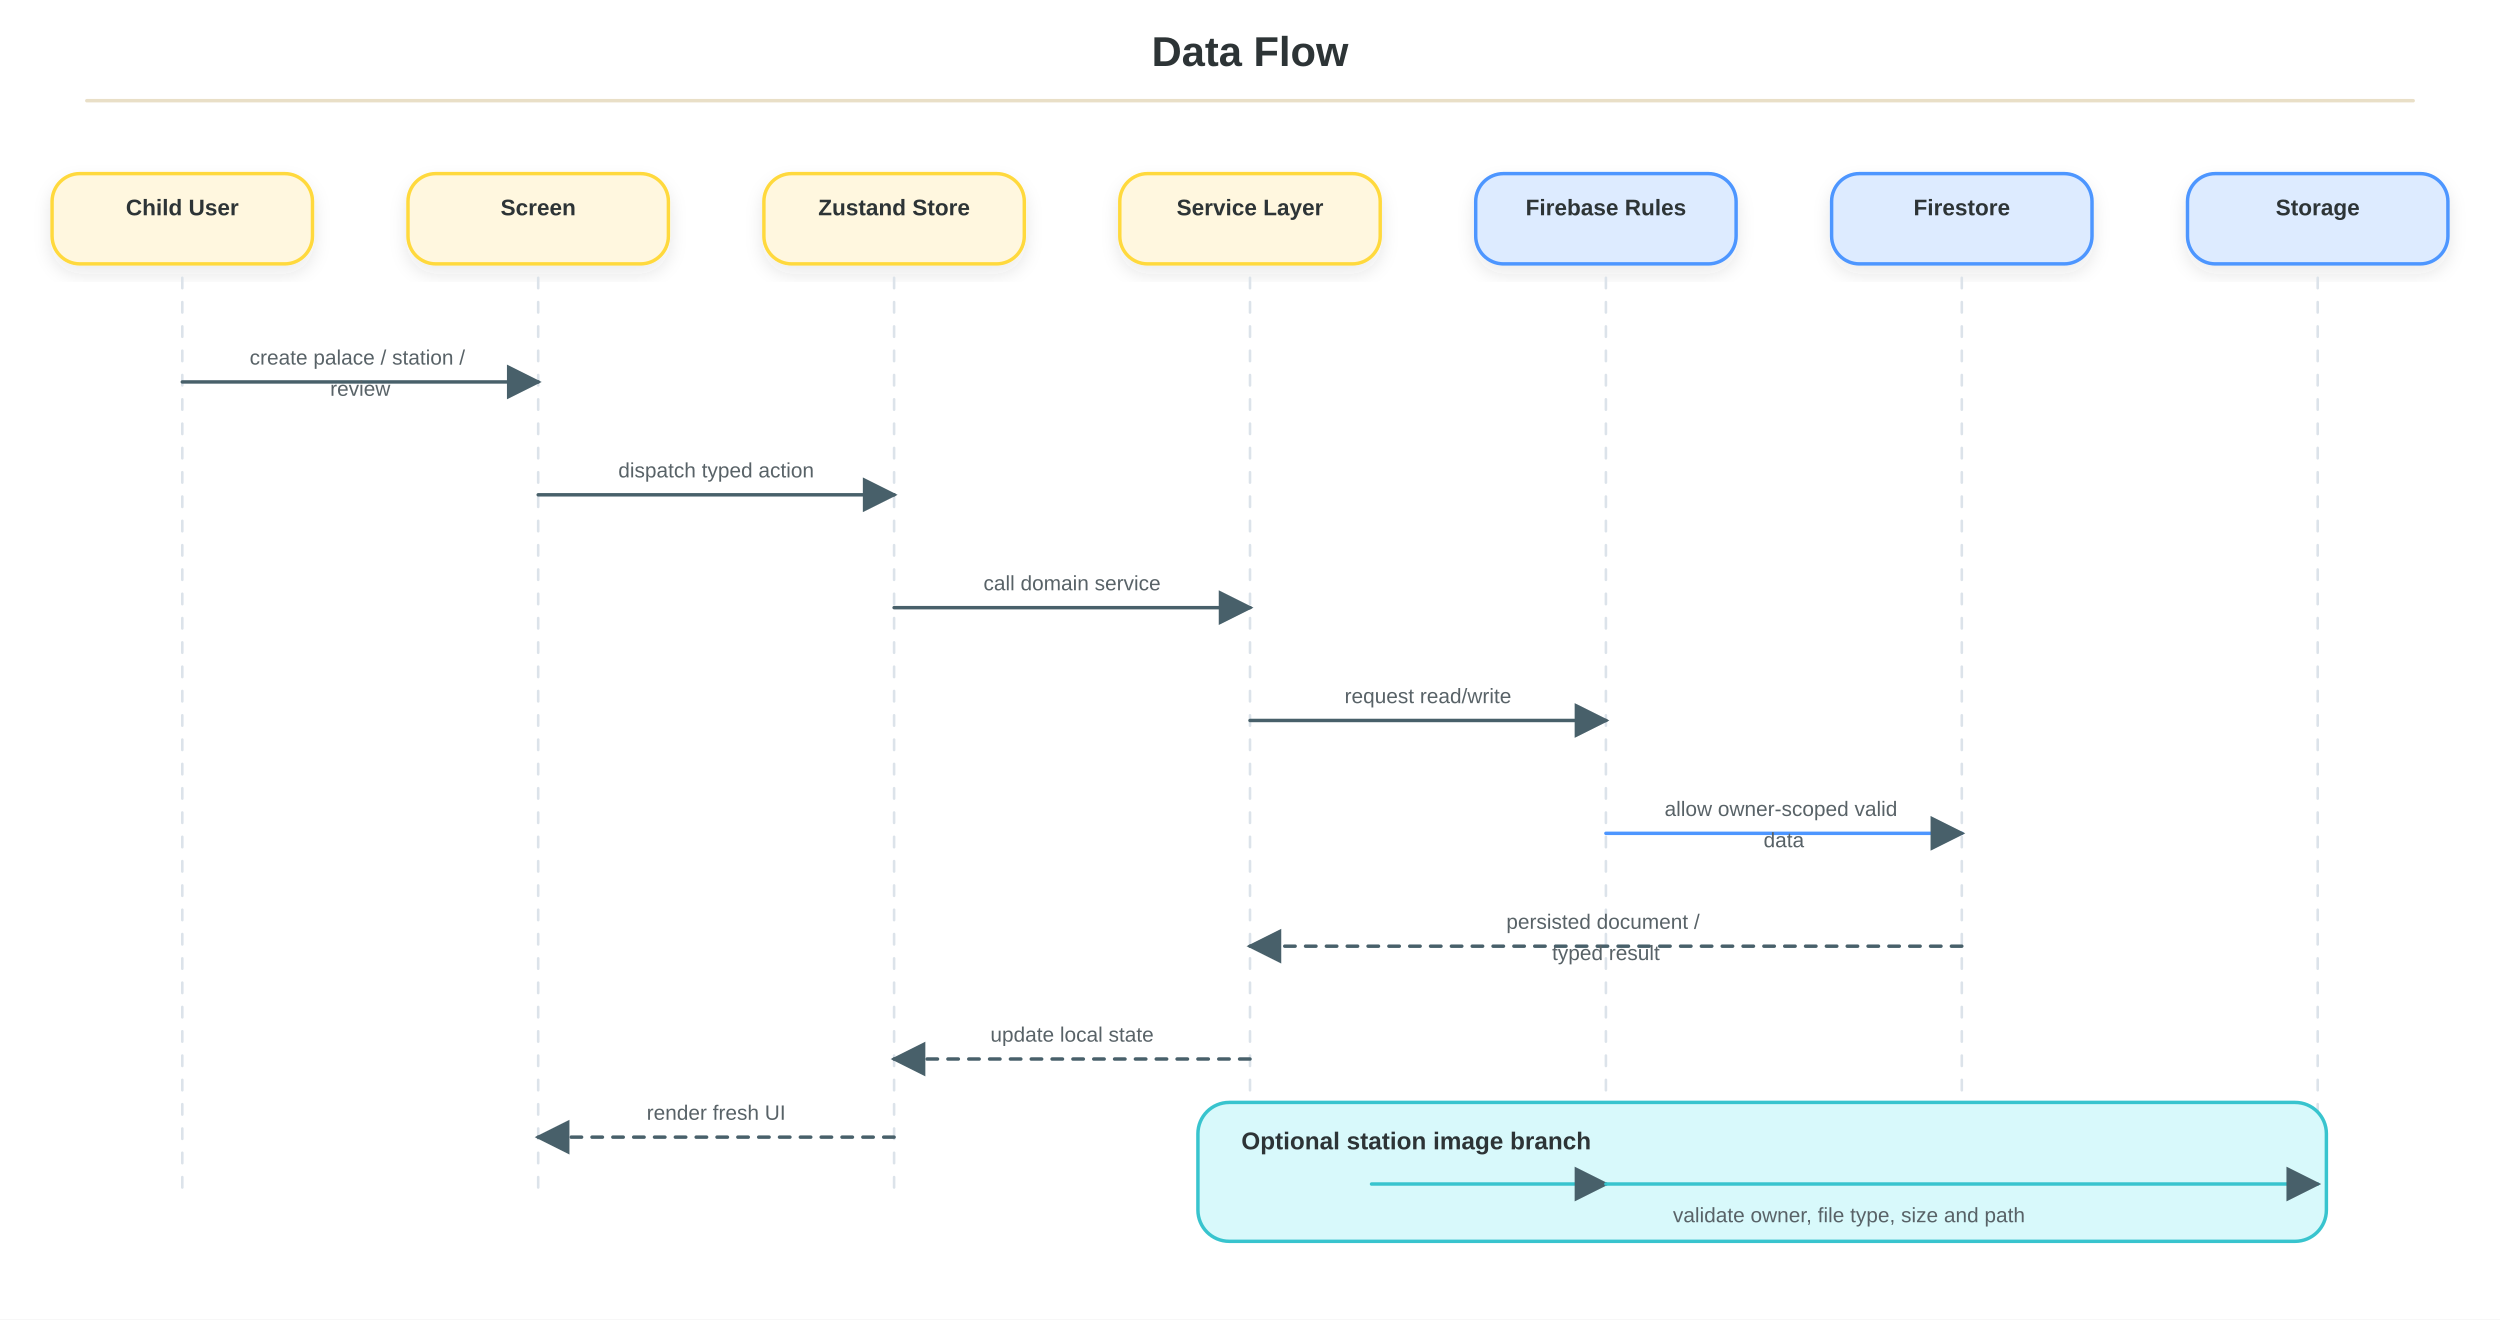
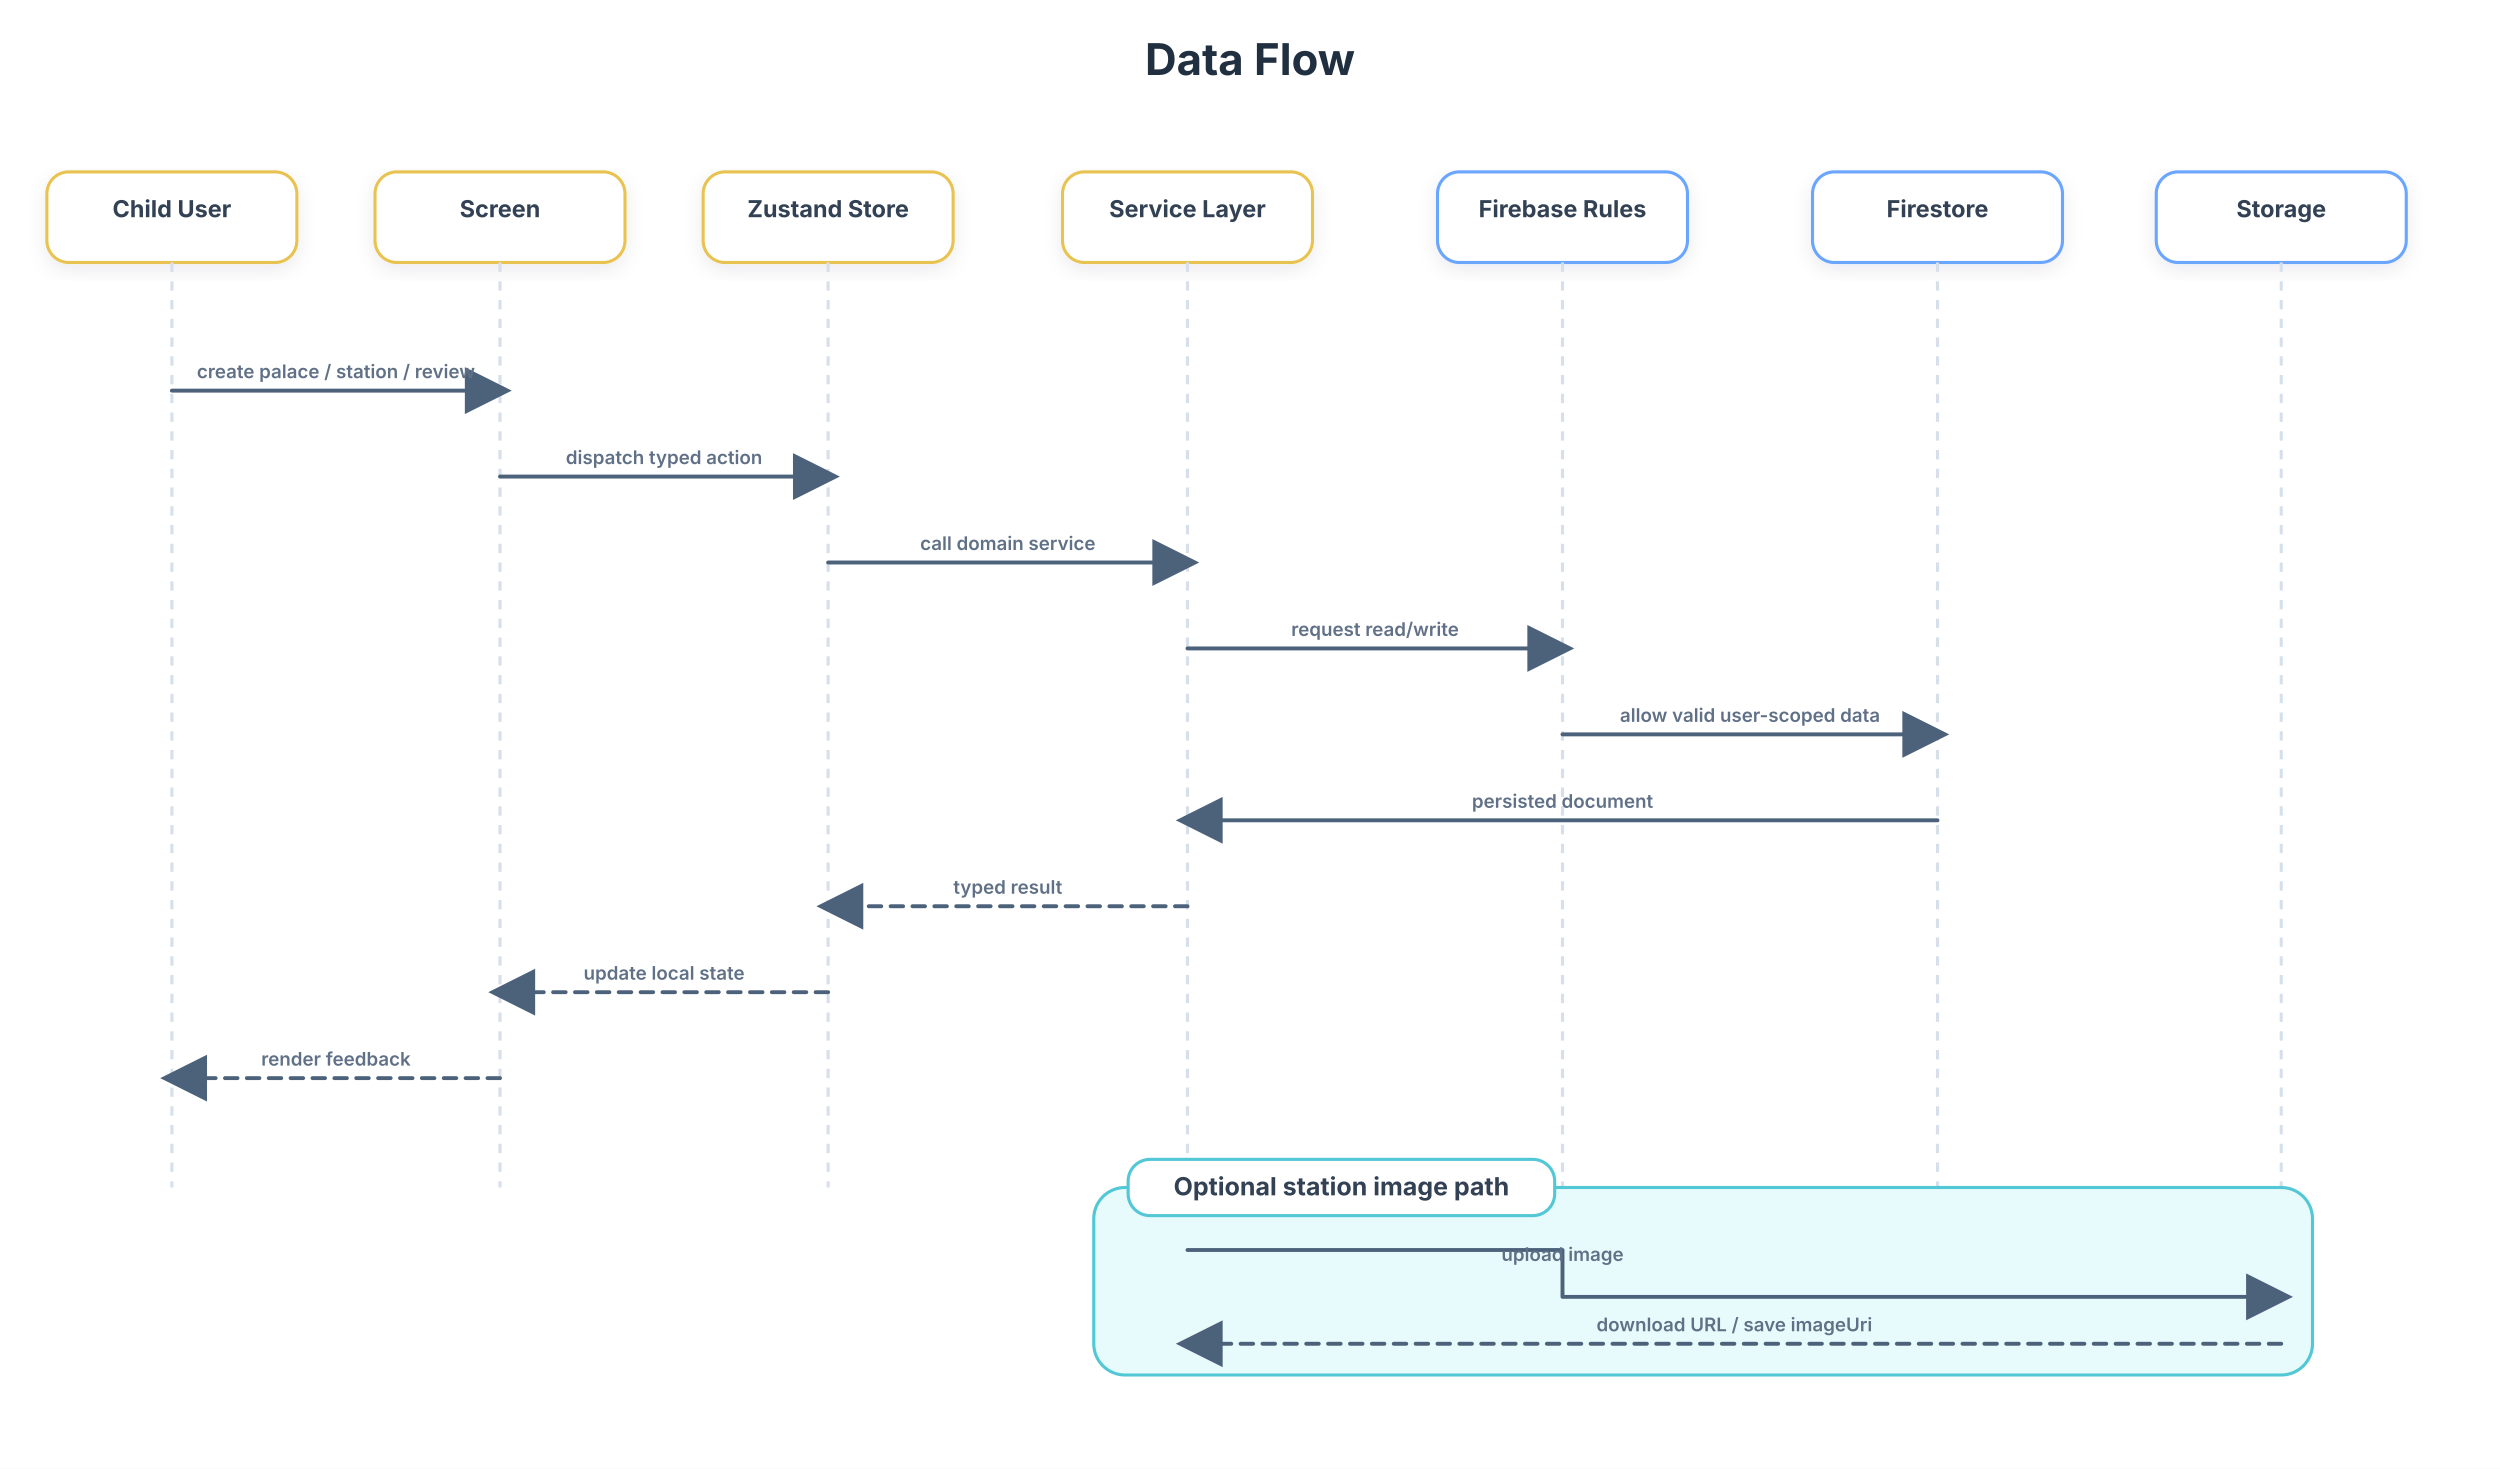
- <svg xmlns="http://www.w3.org/2000/svg" width="1440" height="760" viewBox="0 0 1440 760" role="img" aria-labelledby="title desc">
+ <svg xmlns="http://www.w3.org/2000/svg" width="1600" height="940" viewBox="0 0 1600 940" role="img" aria-label="Data Flow">
  <defs>
-     <marker id="arrow" markerWidth="12" markerHeight="12" refX="10" refY="6" orient="auto" markerUnits="strokeWidth">
-       <path d="M 1 1 L 11 6 L 1 11 z" fill="#48606A" />
+     <marker id="arrow" markerWidth="12" markerHeight="12" refX="9" refY="6" orient="auto" markerUnits="strokeWidth">
+       <path d="M0,0 L12,6 L0,12 z" fill="#4C617A" />
    </marker>
-     <marker id="arrow-blue" markerWidth="12" markerHeight="12" refX="10" refY="6" orient="auto" markerUnits="strokeWidth">
-       <path d="M 1 1 L 11 6 L 1 11 z" fill="#4D96FF" />
-     </marker>
-     <filter id="shadow" x="-20%" y="-20%" width="140%" height="140%">
-       <feDropShadow dx="0" dy="5" stdDeviation="5" flood-color="#2D3436" flood-opacity="0.10" />
+     <filter id="shadow" x="-10%" y="-10%" width="120%" height="130%">
+       <feDropShadow dx="0" dy="4" stdDeviation="6" flood-color="#12253f" flood-opacity="0.08" />
    </filter>
  </defs>
-   <rect x="0" y="0" width="1440" height="760" fill="#FFFFFF" />
-   <text x="720.0" y="38" text-anchor="middle" font-family="Arial, Helvetica, sans-serif" font-size="24" font-weight="700" fill="#2D3436">Data Flow</text>
-   <line x1="50" y1="58" x2="1390" y2="58" stroke="#E9DFC7" stroke-width="2" stroke-linecap="round" />
-   <rect x="30" y="100" width="150" height="52" rx="16" fill="#FFF7DF" stroke="#FFD93D" stroke-width="2" filter="url(#shadow)" />
-   <text x="105.0" y="124.0" text-anchor="middle" font-family="Arial, Helvetica, sans-serif" font-size="13" font-weight="700" fill="#2D3436">
-     <tspan x="105.0" dy="0">Child User</tspan>
+   <rect width="100%" height="100%" fill="#FFFFFF" />
+   <text x="800.0" y="48" text-anchor="middle" font-family="Inter, Segoe UI, Arial, sans-serif" font-size="28" font-weight="700" fill="#203040">Data Flow</text>
+   <rect x="30" y="110" width="160" height="58" rx="14" fill="#FFFFFF" stroke="#E9C351" stroke-width="2" filter="url(#shadow)" />
+   <text x="110.0" y="139.0" text-anchor="middle" font-family="Inter, Segoe UI, Arial, sans-serif" font-size="15" font-weight="700" fill="#324154">
+     <tspan x="110.0" dy="0">Child User</tspan>
  </text>
-   <line x1="105" y1="160" x2="105" y2="685" stroke="#DCE3EA" stroke-width="1.5" stroke-linecap="round" stroke-dasharray="6 8" />
-   <rect x="235" y="100" width="150" height="52" rx="16" fill="#FFF7DF" stroke="#FFD93D" stroke-width="2" filter="url(#shadow)" />
-   <text x="310.0" y="124.0" text-anchor="middle" font-family="Arial, Helvetica, sans-serif" font-size="13" font-weight="700" fill="#2D3436">
-     <tspan x="310.0" dy="0">Screen</tspan>
+   <line x1="110" y1="168" x2="110" y2="760" stroke="#D7E0EA" stroke-width="2" stroke-dasharray="6 6" />
+   <rect x="240" y="110" width="160" height="58" rx="14" fill="#FFFFFF" stroke="#E9C351" stroke-width="2" filter="url(#shadow)" />
+   <text x="320.0" y="139.0" text-anchor="middle" font-family="Inter, Segoe UI, Arial, sans-serif" font-size="15" font-weight="700" fill="#324154">
+     <tspan x="320.0" dy="0">Screen</tspan>
  </text>
-   <line x1="310" y1="160" x2="310" y2="685" stroke="#DCE3EA" stroke-width="1.5" stroke-linecap="round" stroke-dasharray="6 8" />
-   <rect x="440" y="100" width="150" height="52" rx="16" fill="#FFF7DF" stroke="#FFD93D" stroke-width="2" filter="url(#shadow)" />
-   <text x="515.0" y="124.0" text-anchor="middle" font-family="Arial, Helvetica, sans-serif" font-size="13" font-weight="700" fill="#2D3436">
-     <tspan x="515.0" dy="0">Zustand Store</tspan>
+   <line x1="320" y1="168" x2="320" y2="760" stroke="#D7E0EA" stroke-width="2" stroke-dasharray="6 6" />
+   <rect x="450" y="110" width="160" height="58" rx="14" fill="#FFFFFF" stroke="#E9C351" stroke-width="2" filter="url(#shadow)" />
+   <text x="530.0" y="139.0" text-anchor="middle" font-family="Inter, Segoe UI, Arial, sans-serif" font-size="15" font-weight="700" fill="#324154">
+     <tspan x="530.0" dy="0">Zustand Store</tspan>
  </text>
-   <line x1="515" y1="160" x2="515" y2="685" stroke="#DCE3EA" stroke-width="1.5" stroke-linecap="round" stroke-dasharray="6 8" />
-   <rect x="645" y="100" width="150" height="52" rx="16" fill="#FFF7DF" stroke="#FFD93D" stroke-width="2" filter="url(#shadow)" />
-   <text x="720.0" y="124.0" text-anchor="middle" font-family="Arial, Helvetica, sans-serif" font-size="13" font-weight="700" fill="#2D3436">
-     <tspan x="720.0" dy="0">Service Layer</tspan>
+   <line x1="530" y1="168" x2="530" y2="760" stroke="#D7E0EA" stroke-width="2" stroke-dasharray="6 6" />
+   <rect x="680" y="110" width="160" height="58" rx="14" fill="#FFFFFF" stroke="#E9C351" stroke-width="2" filter="url(#shadow)" />
+   <text x="760.0" y="139.0" text-anchor="middle" font-family="Inter, Segoe UI, Arial, sans-serif" font-size="15" font-weight="700" fill="#324154">
+     <tspan x="760.0" dy="0">Service Layer</tspan>
  </text>
-   <line x1="720" y1="160" x2="720" y2="685" stroke="#DCE3EA" stroke-width="1.5" stroke-linecap="round" stroke-dasharray="6 8" />
-   <rect x="850" y="100" width="150" height="52" rx="16" fill="#DDEBFF" stroke="#4D96FF" stroke-width="2" filter="url(#shadow)" />
-   <text x="925.0" y="124.0" text-anchor="middle" font-family="Arial, Helvetica, sans-serif" font-size="13" font-weight="700" fill="#2D3436">
-     <tspan x="925.0" dy="0">Firebase Rules</tspan>
+   <line x1="760" y1="168" x2="760" y2="760" stroke="#D7E0EA" stroke-width="2" stroke-dasharray="6 6" />
+   <rect x="920" y="110" width="160" height="58" rx="14" fill="#FFFFFF" stroke="#6AA5FF" stroke-width="2" filter="url(#shadow)" />
+   <text x="1000.0" y="139.0" text-anchor="middle" font-family="Inter, Segoe UI, Arial, sans-serif" font-size="15" font-weight="700" fill="#324154">
+     <tspan x="1000.0" dy="0">Firebase Rules</tspan>
  </text>
-   <line x1="925" y1="160" x2="925" y2="685" stroke="#DCE3EA" stroke-width="1.5" stroke-linecap="round" stroke-dasharray="6 8" />
-   <rect x="1055" y="100" width="150" height="52" rx="16" fill="#DDEBFF" stroke="#4D96FF" stroke-width="2" filter="url(#shadow)" />
-   <text x="1130.0" y="124.0" text-anchor="middle" font-family="Arial, Helvetica, sans-serif" font-size="13" font-weight="700" fill="#2D3436">
-     <tspan x="1130.0" dy="0">Firestore</tspan>
+   <line x1="1000" y1="168" x2="1000" y2="760" stroke="#D7E0EA" stroke-width="2" stroke-dasharray="6 6" />
+   <rect x="1160" y="110" width="160" height="58" rx="14" fill="#FFFFFF" stroke="#6AA5FF" stroke-width="2" filter="url(#shadow)" />
+   <text x="1240.0" y="139.0" text-anchor="middle" font-family="Inter, Segoe UI, Arial, sans-serif" font-size="15" font-weight="700" fill="#324154">
+     <tspan x="1240.0" dy="0">Firestore</tspan>
  </text>
-   <line x1="1130" y1="160" x2="1130" y2="685" stroke="#DCE3EA" stroke-width="1.5" stroke-linecap="round" stroke-dasharray="6 8" />
-   <rect x="1260" y="100" width="150" height="52" rx="16" fill="#DDEBFF" stroke="#4D96FF" stroke-width="2" filter="url(#shadow)" />
-   <text x="1335.0" y="124.0" text-anchor="middle" font-family="Arial, Helvetica, sans-serif" font-size="13" font-weight="700" fill="#2D3436">
-     <tspan x="1335.0" dy="0">Storage</tspan>
+   <line x1="1240" y1="168" x2="1240" y2="760" stroke="#D7E0EA" stroke-width="2" stroke-dasharray="6 6" />
+   <rect x="1380" y="110" width="160" height="58" rx="14" fill="#FFFFFF" stroke="#6AA5FF" stroke-width="2" filter="url(#shadow)" />
+   <text x="1460.0" y="139.0" text-anchor="middle" font-family="Inter, Segoe UI, Arial, sans-serif" font-size="15" font-weight="700" fill="#324154">
+     <tspan x="1460.0" dy="0">Storage</tspan>
  </text>
-   <line x1="1335" y1="160" x2="1335" y2="685" stroke="#DCE3EA" stroke-width="1.5" stroke-linecap="round" stroke-dasharray="6 8" />
-   <line x1="105" y1="220" x2="310" y2="220" stroke="#48606A" stroke-width="2" stroke-linecap="round" marker-end="url(#arrow)" />
-   <text x="207.5" y="210" text-anchor="middle" font-family="Arial, Helvetica, sans-serif" font-size="12" font-weight="400" fill="#586267">
-     <tspan x="207.5" dy="0">create palace / station /</tspan>
-     <tspan x="207.5" dy="18">review</tspan>
-   </text>
-   <line x1="310" y1="285" x2="515" y2="285" stroke="#48606A" stroke-width="2" stroke-linecap="round" marker-end="url(#arrow)" />
-   <text x="412.5" y="275" text-anchor="middle" font-family="Arial, Helvetica, sans-serif" font-size="12" font-weight="400" fill="#586267">
-     <tspan x="412.5" dy="0">dispatch typed action</tspan>
-   </text>
-   <line x1="515" y1="350" x2="720" y2="350" stroke="#48606A" stroke-width="2" stroke-linecap="round" marker-end="url(#arrow)" />
-   <text x="617.5" y="340" text-anchor="middle" font-family="Arial, Helvetica, sans-serif" font-size="12" font-weight="400" fill="#586267">
-     <tspan x="617.5" dy="0">call domain service</tspan>
-   </text>
-   <line x1="720" y1="415" x2="925" y2="415" stroke="#48606A" stroke-width="2" stroke-linecap="round" marker-end="url(#arrow)" />
-   <text x="822.5" y="405" text-anchor="middle" font-family="Arial, Helvetica, sans-serif" font-size="12" font-weight="400" fill="#586267">
-     <tspan x="822.5" dy="0">request read/write</tspan>
-   </text>
-   <line x1="925" y1="480" x2="1130" y2="480" stroke="#4D96FF" stroke-width="2" stroke-linecap="round" marker-end="url(#arrow)" />
-   <text x="1027.5" y="470" text-anchor="middle" font-family="Arial, Helvetica, sans-serif" font-size="12" font-weight="400" fill="#586267">
-     <tspan x="1027.5" dy="0">allow owner-scoped valid</tspan>
-     <tspan x="1027.5" dy="18">data</tspan>
-   </text>
-   <line x1="1130" y1="545" x2="720" y2="545" stroke="#48606A" stroke-width="2" stroke-linecap="round" stroke-dasharray="6 6" marker-end="url(#arrow)" />
-   <text x="925.0" y="535" text-anchor="middle" font-family="Arial, Helvetica, sans-serif" font-size="12" font-weight="400" fill="#586267">
-     <tspan x="925.0" dy="0">persisted document /</tspan>
-     <tspan x="925.0" dy="18">typed result</tspan>
-   </text>
-   <line x1="720" y1="610" x2="515" y2="610" stroke="#48606A" stroke-width="2" stroke-linecap="round" stroke-dasharray="6 6" marker-end="url(#arrow)" />
-   <text x="617.5" y="600" text-anchor="middle" font-family="Arial, Helvetica, sans-serif" font-size="12" font-weight="400" fill="#586267">
-     <tspan x="617.5" dy="0">update local state</tspan>
-   </text>
-   <line x1="515" y1="655" x2="310" y2="655" stroke="#48606A" stroke-width="2" stroke-linecap="round" stroke-dasharray="6 6" marker-end="url(#arrow)" />
-   <text x="412.5" y="645" text-anchor="middle" font-family="Arial, Helvetica, sans-serif" font-size="12" font-weight="400" fill="#586267">
-     <tspan x="412.5" dy="0">render fresh UI</tspan>
-   </text>
-   <rect x="690" y="635" width="650" height="80" rx="18" fill="#D8F9FB" stroke="#38C4CE" stroke-width="2" />
-   <text x="715" y="662" text-anchor="start" font-family="Arial, Helvetica, sans-serif" font-size="14" font-weight="700" fill="#2D3436">Optional station image branch</text>
-   <line x1="790" y1="682" x2="925" y2="682" stroke="#38C4CE" stroke-width="2" stroke-linecap="round" marker-end="url(#arrow)" />
-   <line x1="925" y1="682" x2="1335" y2="682" stroke="#38C4CE" stroke-width="2" stroke-linecap="round" marker-end="url(#arrow)" />
-   <text x="1065" y="704" text-anchor="middle" font-family="Arial, Helvetica, sans-serif" font-size="12" font-weight="400" fill="#586267">
-     <tspan x="1065" dy="0">validate owner, file type, size and path</tspan>
-   </text>
+   <line x1="1460" y1="168" x2="1460" y2="760" stroke="#D7E0EA" stroke-width="2" stroke-dasharray="6 6" />
+   <path d="M 110 250 L 320 250" fill="none" stroke="#4C617A" stroke-width="2.5" marker-end="url(#arrow)" stroke-linejoin="round" stroke-linecap="round" />
+   <text x="215.0" y="242.0" text-anchor="middle" font-family="Inter, Segoe UI, Arial, sans-serif" font-size="12" font-weight="600" fill="#607086">create palace / station / review</text>
+   <path d="M 320 305 L 530 305" fill="none" stroke="#4C617A" stroke-width="2.5" marker-end="url(#arrow)" stroke-linejoin="round" stroke-linecap="round" />
+   <text x="425.0" y="297.0" text-anchor="middle" font-family="Inter, Segoe UI, Arial, sans-serif" font-size="12" font-weight="600" fill="#607086">dispatch typed action</text>
+   <path d="M 530 360 L 760 360" fill="none" stroke="#4C617A" stroke-width="2.5" marker-end="url(#arrow)" stroke-linejoin="round" stroke-linecap="round" />
+   <text x="645.0" y="352.0" text-anchor="middle" font-family="Inter, Segoe UI, Arial, sans-serif" font-size="12" font-weight="600" fill="#607086">call domain service</text>
+   <path d="M 760 415 L 1000 415" fill="none" stroke="#4C617A" stroke-width="2.5" marker-end="url(#arrow)" stroke-linejoin="round" stroke-linecap="round" />
+   <text x="880.0" y="407.0" text-anchor="middle" font-family="Inter, Segoe UI, Arial, sans-serif" font-size="12" font-weight="600" fill="#607086">request read/write</text>
+   <path d="M 1000 470 L 1240 470" fill="none" stroke="#4C617A" stroke-width="2.5" marker-end="url(#arrow)" stroke-linejoin="round" stroke-linecap="round" />
+   <text x="1120.0" y="462.0" text-anchor="middle" font-family="Inter, Segoe UI, Arial, sans-serif" font-size="12" font-weight="600" fill="#607086">allow valid user-scoped data</text>
+   <path d="M 1240 525 L 760 525" fill="none" stroke="#4C617A" stroke-width="2.5" marker-end="url(#arrow)" stroke-linejoin="round" stroke-linecap="round" />
+   <text x="1000.0" y="517.0" text-anchor="middle" font-family="Inter, Segoe UI, Arial, sans-serif" font-size="12" font-weight="600" fill="#607086">persisted document</text>
+   <path d="M 760 580 L 530 580" fill="none" stroke="#4C617A" stroke-width="2.5" marker-end="url(#arrow)" stroke-linejoin="round" stroke-linecap="round" stroke-dasharray="8 6" />
+   <text x="645.0" y="572.0" text-anchor="middle" font-family="Inter, Segoe UI, Arial, sans-serif" font-size="12" font-weight="600" fill="#607086">typed result</text>
+   <path d="M 530 635 L 320 635" fill="none" stroke="#4C617A" stroke-width="2.5" marker-end="url(#arrow)" stroke-linejoin="round" stroke-linecap="round" stroke-dasharray="8 6" />
+   <text x="425.0" y="627.0" text-anchor="middle" font-family="Inter, Segoe UI, Arial, sans-serif" font-size="12" font-weight="600" fill="#607086">update local state</text>
+   <path d="M 320 690 L 110 690" fill="none" stroke="#4C617A" stroke-width="2.5" marker-end="url(#arrow)" stroke-linejoin="round" stroke-linecap="round" stroke-dasharray="8 6" />
+   <text x="215.0" y="682.0" text-anchor="middle" font-family="Inter, Segoe UI, Arial, sans-serif" font-size="12" font-weight="600" fill="#607086">render feedback</text>
+   <rect x="700" y="760" width="780" height="120" rx="20" fill="#E8FBFC" stroke="#52C7D5" stroke-width="2" />
+   <rect x="722" y="742" width="273" height="36" rx="14" fill="#FFFFFF" stroke="#52C7D5" stroke-width="2" />
+   <text x="858.5" y="765" text-anchor="middle" font-family="Inter, Segoe UI, Arial, sans-serif" font-size="16" font-weight="700" fill="#324154">Optional station image path</text>
+   <path d="M 760 800 L 1000 800 L 1000 830 L 1460 830" fill="none" stroke="#4C617A" stroke-width="2.5" marker-end="url(#arrow)" stroke-linejoin="round" stroke-linecap="round" />
+   <text x="1000.0" y="807.0" text-anchor="middle" font-family="Inter, Segoe UI, Arial, sans-serif" font-size="12" font-weight="600" fill="#607086">upload image</text>
+   <path d="M 1460 860 L 760 860" fill="none" stroke="#4C617A" stroke-width="2.5" marker-end="url(#arrow)" stroke-linejoin="round" stroke-linecap="round" stroke-dasharray="8 6" />
+   <text x="1110.0" y="852.0" text-anchor="middle" font-family="Inter, Segoe UI, Arial, sans-serif" font-size="12" font-weight="600" fill="#607086">download URL / save imageUri</text>
</svg>
